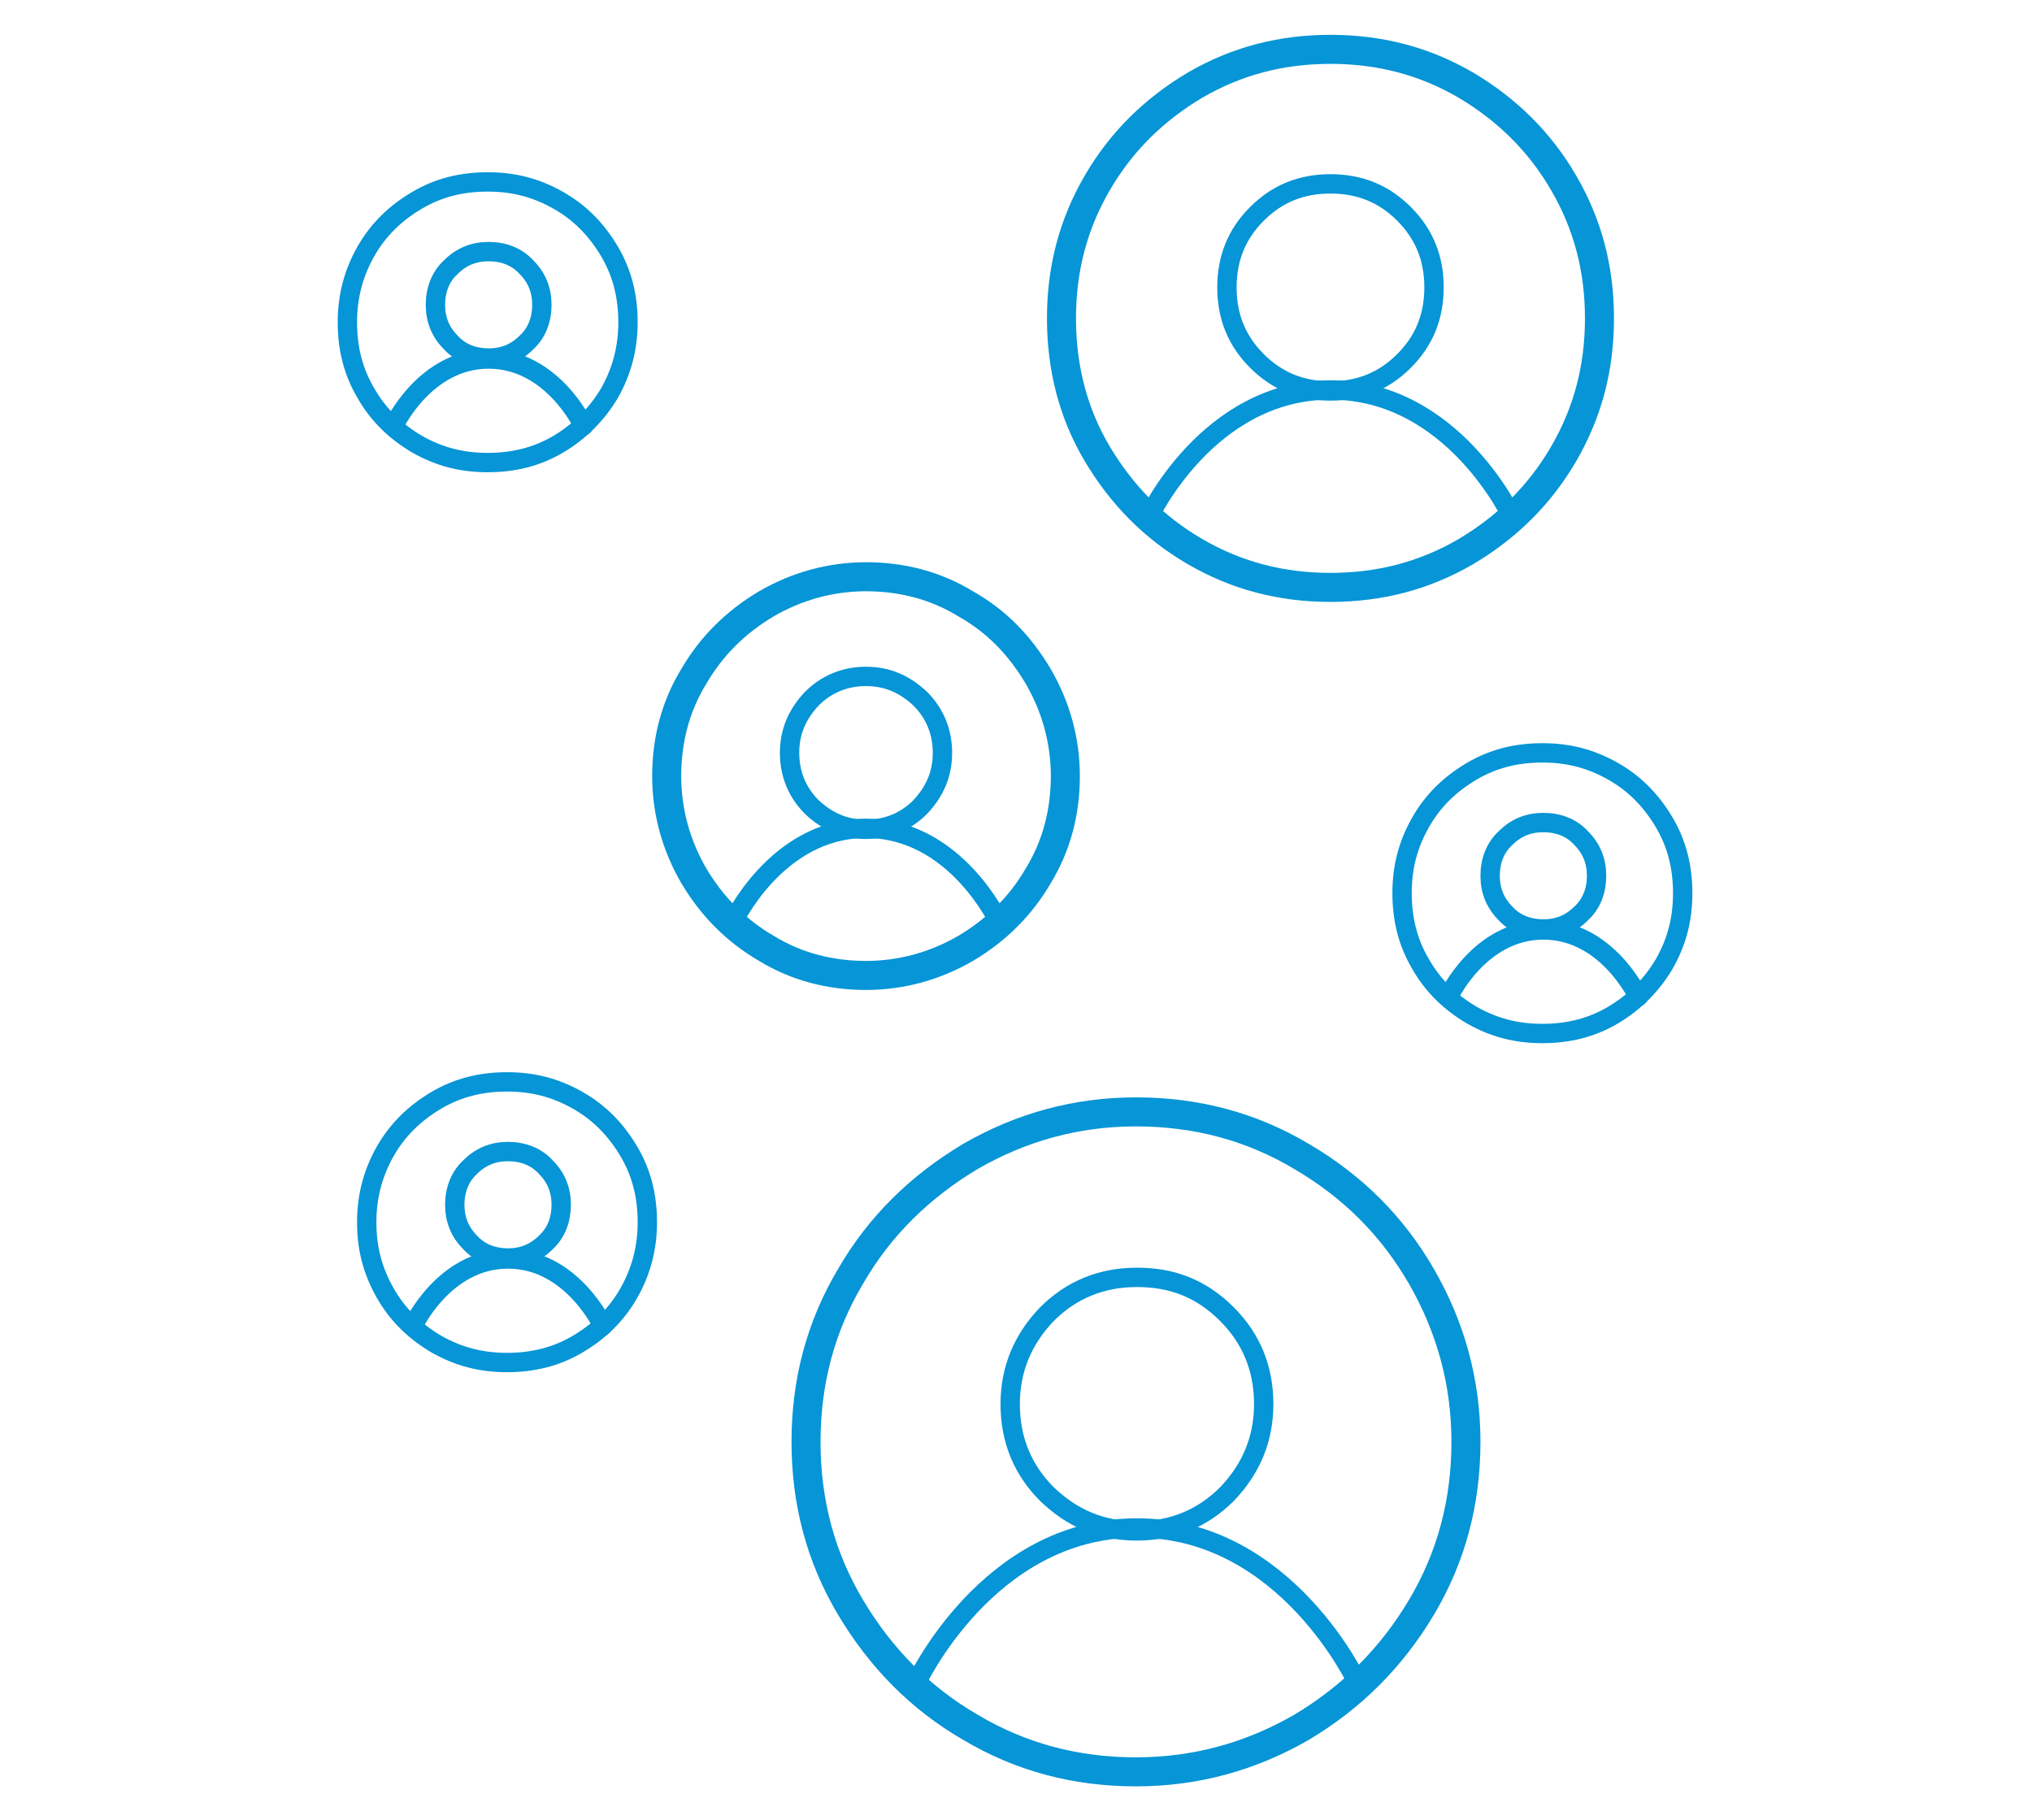
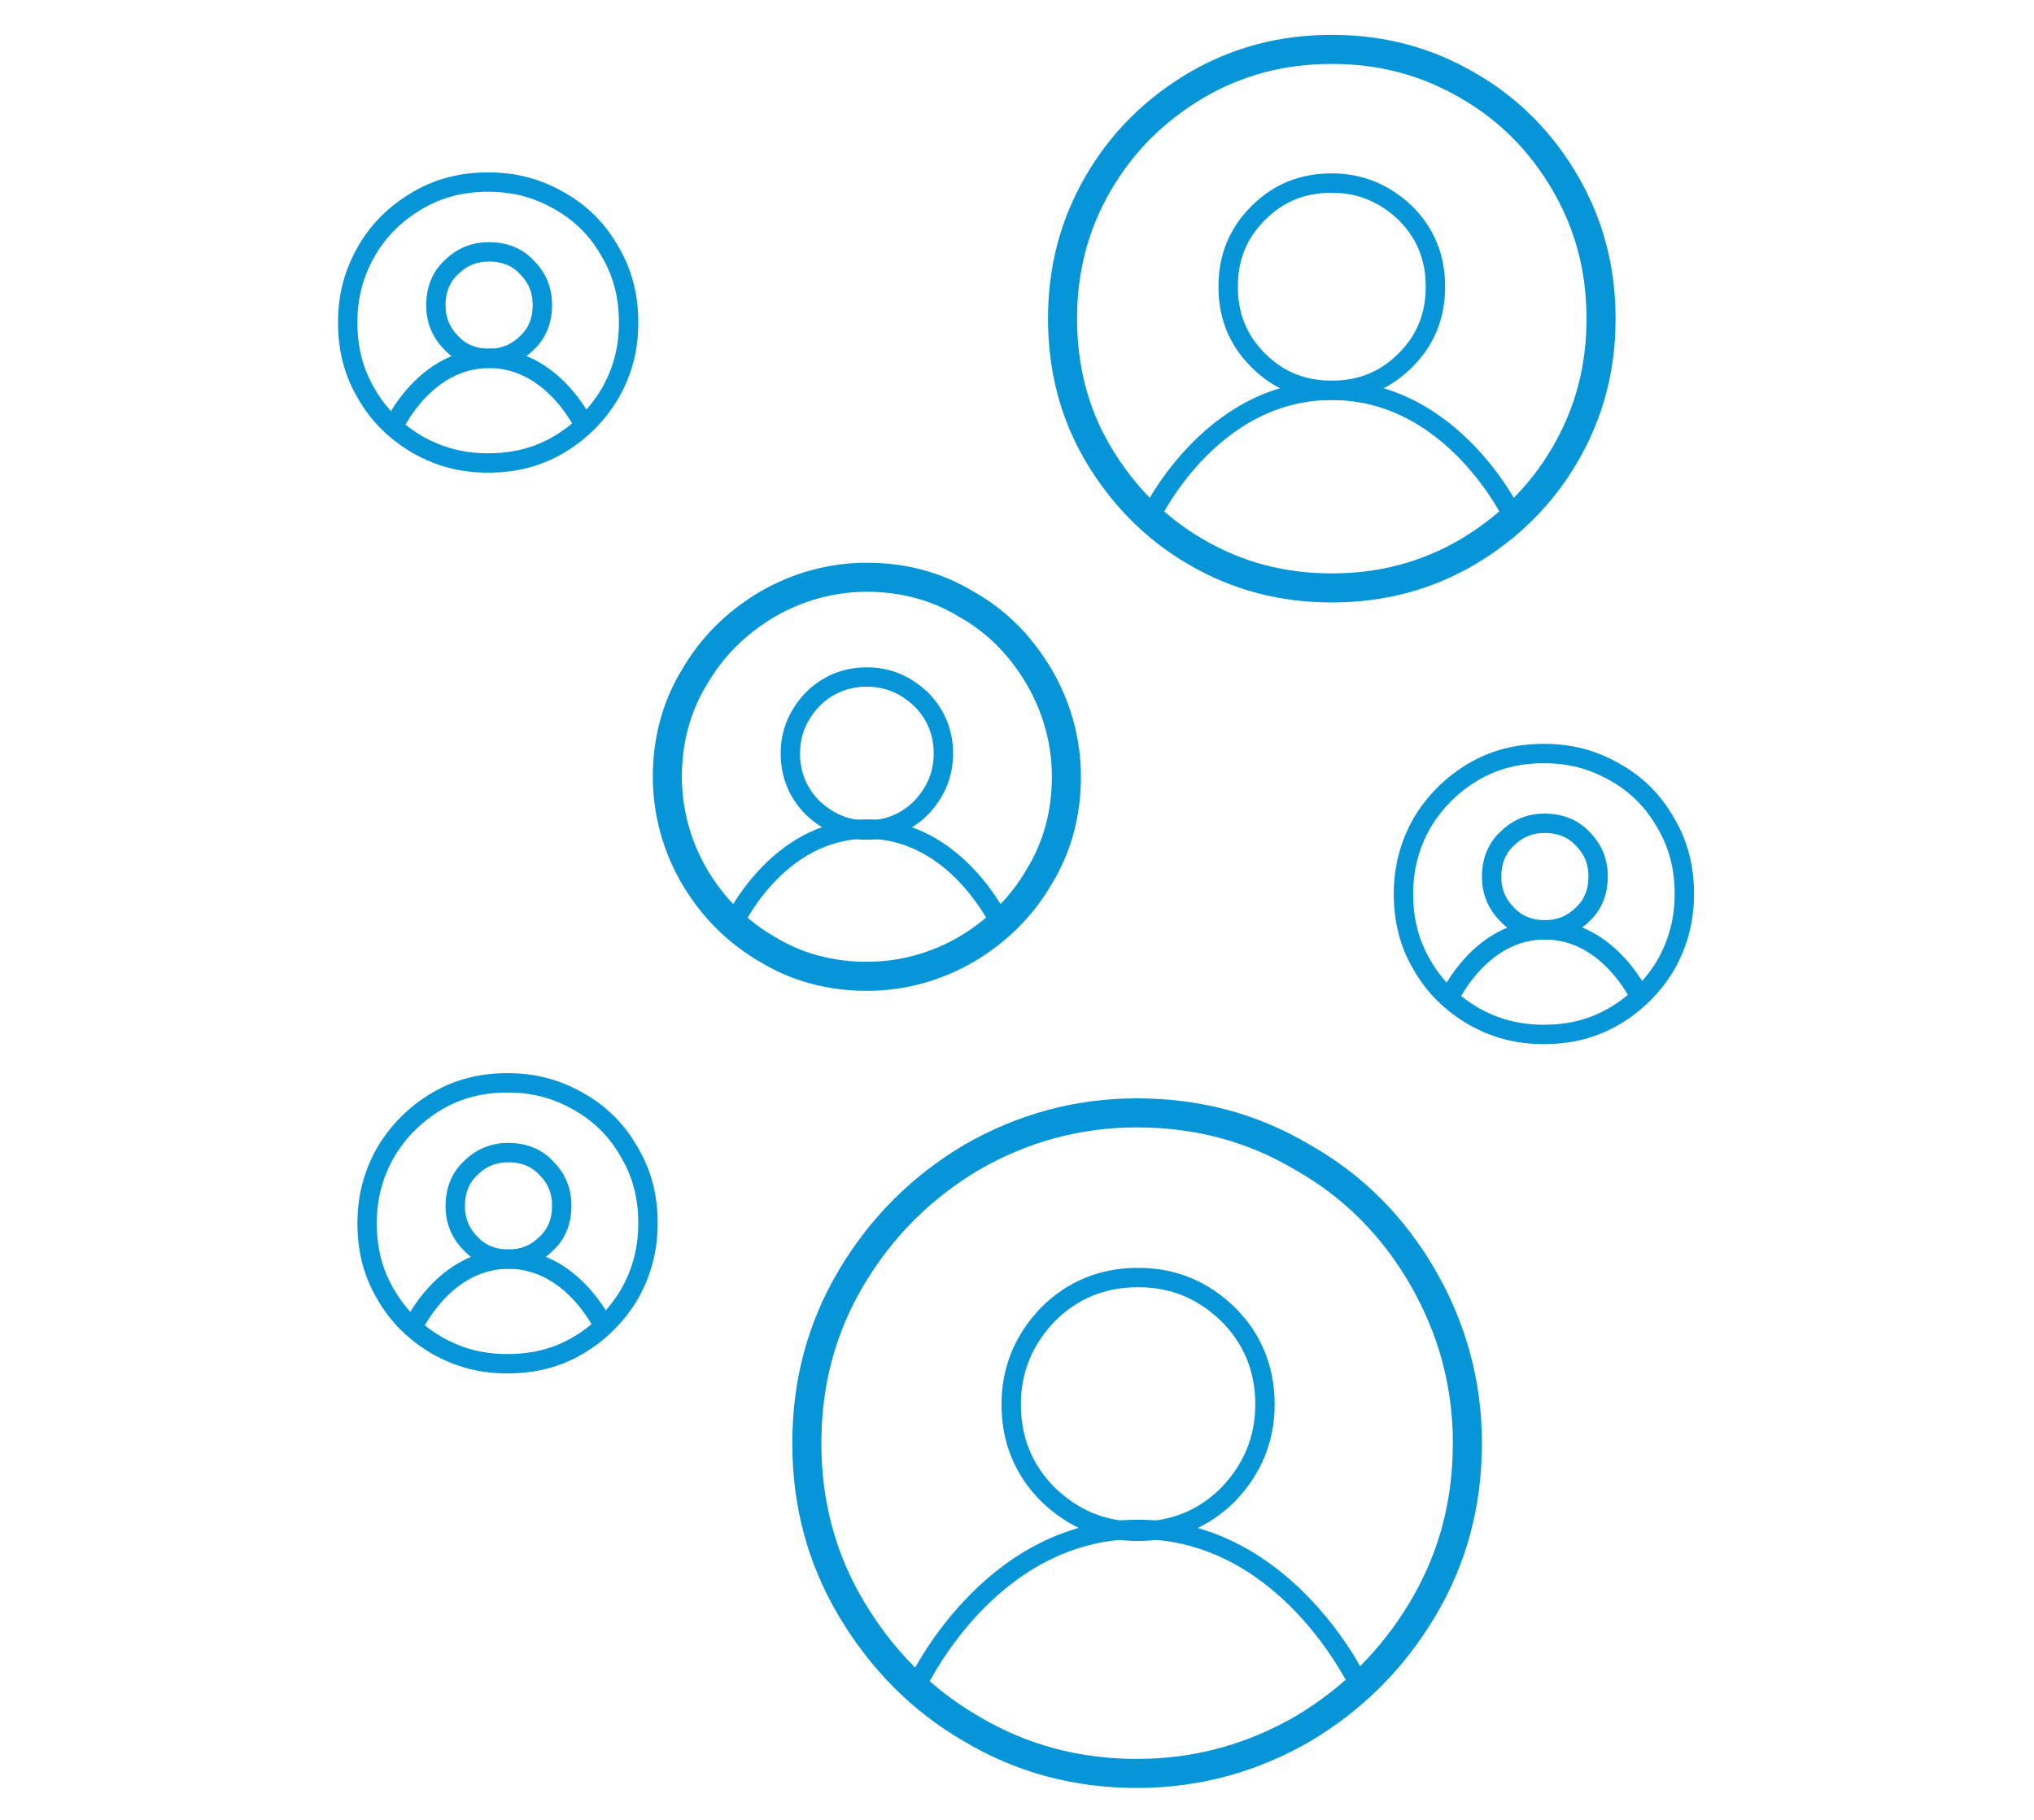
- <svg xmlns="http://www.w3.org/2000/svg" version="1.1" id="compartilos-svg" x="0px" y="0px" viewBox="0 0 210 188" style="enable-background:new 0 0 210 188;" xml:space="preserve">
-   <style type="text/css">
- 	.st0{fill:none;stroke:#0695D6;stroke-width:3;stroke-linecap:round;stroke-linejoin:round;stroke-miterlimit:10;}
- 	.st1{fill:none;stroke:#0695D6;stroke-width:2;stroke-linecap:round;stroke-linejoin:round;stroke-miterlimit:10;}
- </style>
-   <path class="st0" d="M146.9,131.9c3,5.2,4.6,10.9,4.6,17.1s-1.5,11.9-4.6,17.1s-7.2,9.3-12.4,12.4c-5.2,3-10.9,4.6-17.1,4.6  s-11.9-1.5-17.1-4.6c-5.2-3-9.3-7.2-12.4-12.4s-4.6-10.9-4.6-17.1s1.5-11.9,4.6-17.1c3-5.2,7.2-9.3,12.4-12.4  c5.2-3,10.9-4.6,17.1-4.6s11.9,1.5,17.1,4.6C139.8,122.6,143.9,126.7,146.9,131.9z" />
-   <path class="st1" d="M126.8,135.8c2.5,2.5,3.8,5.6,3.8,9.3c0,3.6-1.3,6.7-3.8,9.3c-2.5,2.5-5.6,3.8-9.3,3.8s-6.7-1.3-9.3-3.8  c-2.5-2.5-3.8-5.6-3.8-9.3c0-3.6,1.3-6.7,3.8-9.3c2.5-2.5,5.6-3.8,9.3-3.8S124.2,133.2,126.8,135.8z" />
-   <path class="st1" d="M94.6,174.1c0,0,7.4-16.2,22.9-16.2s22.9,16.2,22.9,16.2" />
-   <path class="st0" d="M161.6,18.9c2.5,4.3,3.7,8.9,3.7,14s-1.2,9.7-3.7,14s-5.9,7.6-10.1,10.1c-4.3,2.5-8.9,3.7-14,3.7  s-9.7-1.2-14-3.7c-4.3-2.5-7.6-5.9-10.1-10.1s-3.7-8.9-3.7-14s1.2-9.7,3.7-14s5.9-7.6,10.1-10.1c4.3-2.5,8.9-3.7,14-3.7  s9.7,1.2,14,3.7C155.7,11.3,159.1,14.6,161.6,18.9z" />
-   <path class="st1" d="M145.1,22.1c2.1,2.1,3.1,4.6,3.1,7.6c0,3-1,5.5-3.1,7.6c-2.1,2.1-4.6,3.1-7.6,3.1s-5.5-1-7.6-3.1  c-2.1-2.1-3.1-4.6-3.1-7.6c0-3,1-5.5,3.1-7.6c2.1-2.1,4.6-3.1,7.6-3.1S143,20,145.1,22.1z" />
-   <path class="st1" d="M118.7,53.5c0,0,6.1-13.2,18.8-13.2s18.8,13.2,18.8,13.2" />
-   <path class="st1" d="M172,85c1.3,2.2,1.9,4.6,1.9,7.3s-0.6,5-1.9,7.3c-1.3,2.2-3.1,4-5.3,5.3c-2.2,1.3-4.6,1.9-7.3,1.9  s-5-0.6-7.3-1.9c-2.2-1.3-4-3-5.3-5.3c-1.3-2.2-1.9-4.6-1.9-7.3s0.6-5,1.9-7.3s3.1-4,5.3-5.3c2.2-1.3,4.6-1.9,7.3-1.9s5,0.6,7.3,1.9  C169,81,170.7,82.8,172,85z" />
-   <path class="st1" d="M163.4,86.6c1.1,1.1,1.6,2.4,1.6,3.9c0,1.5-0.5,2.9-1.6,3.9c-1.1,1.1-2.4,1.6-3.9,1.6s-2.9-0.5-3.9-1.6  c-1.1-1.1-1.6-2.4-1.6-3.9c0-1.5,0.5-2.9,1.6-3.9c1.1-1.1,2.4-1.6,3.9-1.6S162.4,85.5,163.4,86.6z" />
-   <path class="st1" d="M149.7,103c0,0,3.2-6.9,9.8-6.9s9.8,6.9,9.8,6.9" />
-   <path class="st1" d="M63,26c1.3,2.2,1.9,4.6,1.9,7.3c0,2.6-0.6,5-1.9,7.3c-1.3,2.2-3.1,4-5.3,5.3c-2.2,1.3-4.6,1.9-7.3,1.9  s-5-0.6-7.3-1.9c-2.2-1.3-4-3-5.3-5.3c-1.3-2.2-1.9-4.6-1.9-7.3c0-2.6,0.6-5,1.9-7.3s3.1-4,5.3-5.3c2.2-1.3,4.6-1.9,7.3-1.9  s5,0.6,7.3,1.9C60,22,61.7,23.8,63,26z" />
-   <path class="st1" d="M54.4,27.6c1.1,1.1,1.6,2.4,1.6,3.9c0,1.5-0.5,2.9-1.6,3.9c-1.1,1.1-2.4,1.6-3.9,1.6s-2.9-0.5-3.9-1.6  c-1.1-1.1-1.6-2.4-1.6-3.9c0-1.5,0.5-2.9,1.6-3.9c1.1-1.1,2.4-1.6,3.9-1.6S53.4,26.5,54.4,27.6z" />
-   <path class="st1" d="M40.7,44c0,0,3.2-6.9,9.8-6.9s9.8,6.9,9.8,6.9" />
-   <path class="st1" d="M65,119c1.3,2.2,1.9,4.6,1.9,7.3c0,2.6-0.6,5-1.9,7.3s-3.1,4-5.3,5.3c-2.2,1.3-4.6,1.9-7.3,1.9s-5-0.6-7.3-1.9  c-2.2-1.3-4-3-5.3-5.3s-1.9-4.6-1.9-7.3c0-2.6,0.6-5,1.9-7.3s3.1-4,5.3-5.3c2.2-1.3,4.6-1.9,7.3-1.9s5,0.6,7.3,1.9  C62,115,63.7,116.8,65,119z" />
-   <path class="st1" d="M56.4,120.6c1.1,1.1,1.6,2.4,1.6,3.9c0,1.5-0.5,2.9-1.6,3.9c-1.1,1.1-2.4,1.6-3.9,1.6s-2.9-0.5-3.9-1.6  c-1.1-1.1-1.6-2.4-1.6-3.9c0-1.5,0.5-2.9,1.6-3.9c1.1-1.1,2.4-1.6,3.9-1.6S55.4,119.5,56.4,120.6z" />
-   <path class="st1" d="M42.7,137c0,0,3.2-6.9,9.8-6.9s9.8,6.9,9.8,6.9" />
-   <path class="st0" d="M107.3,69.9c1.8,3.1,2.8,6.6,2.8,10.3c0,3.7-0.9,7.2-2.8,10.3c-1.8,3.1-4.3,5.6-7.5,7.5  c-3.1,1.8-6.6,2.8-10.3,2.8s-7.2-0.9-10.3-2.8c-3.1-1.8-5.6-4.3-7.5-7.5c-1.8-3.1-2.8-6.6-2.8-10.3c0-3.7,0.9-7.2,2.8-10.3  c1.8-3.1,4.3-5.6,7.5-7.5c3.1-1.8,6.6-2.8,10.3-2.8s7.2,0.9,10.3,2.8C103,64.2,105.4,66.7,107.3,69.9z" />
-   <path class="st1" d="M95.1,72.2c1.5,1.5,2.3,3.4,2.3,5.6c0,2.2-0.8,4-2.3,5.6c-1.5,1.5-3.4,2.3-5.6,2.3s-4-0.8-5.6-2.3  c-1.5-1.5-2.3-3.4-2.3-5.6c0-2.2,0.8-4,2.3-5.6c1.5-1.5,3.4-2.3,5.6-2.3S93.5,70.7,95.1,72.2z" />
-   <path class="st1" d="M75.7,95.4c0,0,4.5-9.8,13.8-9.8s13.8,9.8,13.8,9.8" />
+ <svg xmlns="http://www.w3.org/2000/svg" version="1.1" id="compartilos-svg" x="0px" y="0px" viewBox="0 0 210 187.9" style="enable-background:new 0 0 210 187.9;" xml:space="preserve">
+   <path style="fill:none;stroke:#0695D6;stroke-width:3;stroke-linecap:round;stroke-linejoin:round;stroke-miterlimit:10;" d="  M146.9,131.9c3,5.2,4.6,10.9,4.6,17.1s-1.5,11.9-4.6,17.1s-7.2,9.3-12.4,12.4c-5.2,3-10.9,4.6-17.1,4.6s-11.9-1.5-17.1-4.6  c-5.2-3-9.3-7.2-12.4-12.4s-4.6-10.9-4.6-17.1s1.5-11.9,4.6-17.1s7.2-9.3,12.4-12.4c5.2-3,10.9-4.6,17.1-4.6s11.9,1.5,17.1,4.6  C139.8,122.5,143.9,126.7,146.9,131.9z" />
+   <path style="fill:none;stroke:#0695D6;stroke-width:2;stroke-linecap:round;stroke-linejoin:round;stroke-miterlimit:10;" d="  M126.8,135.7c2.5,2.5,3.8,5.6,3.8,9.3c0,3.6-1.3,6.7-3.8,9.3c-2.5,2.5-5.6,3.8-9.3,3.8s-6.7-1.3-9.3-3.8c-2.5-2.5-3.8-5.6-3.8-9.3  c0-3.6,1.3-6.7,3.8-9.3c2.5-2.5,5.6-3.8,9.3-3.8S124.2,133.2,126.8,135.7z" />
+   <path style="fill:none;stroke:#0695D6;stroke-width:2;stroke-linecap:round;stroke-linejoin:round;stroke-miterlimit:10;" d="  M94.6,174.1c0,0,7.4-16.2,22.9-16.2s22.9,16.2,22.9,16.2" />
+   <path style="fill:none;stroke:#0695D6;stroke-width:3;stroke-linecap:round;stroke-linejoin:round;stroke-miterlimit:10;" d="  M161.6,18.9c2.5,4.3,3.7,8.9,3.7,14s-1.2,9.7-3.7,14s-5.9,7.6-10.1,10.1c-4.3,2.5-8.9,3.7-14,3.7s-9.7-1.2-14-3.7  c-4.3-2.5-7.6-5.9-10.1-10.1s-3.7-8.9-3.7-14s1.2-9.7,3.7-14s5.9-7.6,10.1-10.1c4.3-2.5,8.9-3.7,14-3.7s9.7,1.2,14,3.7  C155.7,11.2,159.1,14.6,161.6,18.9z" />
+   <path style="fill:none;stroke:#0695D6;stroke-width:2;stroke-linecap:round;stroke-linejoin:round;stroke-miterlimit:10;" d="  M145.1,22c2.1,2.1,3.1,4.6,3.1,7.6c0,3-1,5.5-3.1,7.6c-2.1,2.1-4.6,3.1-7.6,3.1s-5.5-1-7.6-3.1c-2.1-2.1-3.1-4.6-3.1-7.6  c0-3,1-5.5,3.1-7.6c2.1-2.1,4.6-3.1,7.6-3.1S143,20,145.1,22z" />
+   <path style="fill:none;stroke:#0695D6;stroke-width:2;stroke-linecap:round;stroke-linejoin:round;stroke-miterlimit:10;" d="  M118.7,53.5c0,0,6.1-13.2,18.8-13.2s18.8,13.2,18.8,13.2" />
+   <path style="fill:none;stroke:#0695D6;stroke-width:2;stroke-linecap:round;stroke-linejoin:round;stroke-miterlimit:10;" d="  M172,85c1.3,2.2,1.9,4.6,1.9,7.3c0,2.6-0.6,5-1.9,7.3c-1.3,2.2-3.1,4-5.3,5.3c-2.2,1.3-4.6,1.9-7.3,1.9s-5-0.6-7.3-1.9  c-2.2-1.3-4-3-5.3-5.3c-1.3-2.2-1.9-4.6-1.9-7.3c0-2.6,0.6-5,1.9-7.3c1.3-2.2,3.1-4,5.3-5.3c2.2-1.3,4.6-1.9,7.3-1.9s5,0.6,7.3,1.9  C169,81,170.7,82.7,172,85z" />
+   <path style="fill:none;stroke:#0695D6;stroke-width:2;stroke-linecap:round;stroke-linejoin:round;stroke-miterlimit:10;" d="  M163.4,86.6c1.1,1.1,1.6,2.4,1.6,3.9c0,1.5-0.5,2.9-1.6,3.9c-1.1,1.1-2.4,1.6-3.9,1.6s-2.9-0.5-3.9-1.6c-1.1-1.1-1.6-2.4-1.6-3.9  c0-1.5,0.5-2.9,1.6-3.9c1.1-1.1,2.4-1.6,3.9-1.6S162.4,85.5,163.4,86.6z" />
+   <path style="fill:none;stroke:#0695D6;stroke-width:2;stroke-linecap:round;stroke-linejoin:round;stroke-miterlimit:10;" d="  M149.7,102.9c0,0,3.2-6.9,9.8-6.9s9.8,6.9,9.8,6.9" />
+   <path style="fill:none;stroke:#0695D6;stroke-width:2;stroke-linecap:round;stroke-linejoin:round;stroke-miterlimit:10;" d="M63,26  c1.3,2.2,1.9,4.6,1.9,7.3s-0.6,5-1.9,7.3c-1.3,2.2-3.1,4-5.3,5.3c-2.2,1.3-4.6,1.9-7.3,1.9s-5-0.6-7.3-1.9c-2.2-1.3-4-3-5.3-5.3  c-1.3-2.2-1.9-4.6-1.9-7.3s0.6-5,1.9-7.3s3.1-4,5.3-5.3c2.2-1.3,4.6-1.9,7.3-1.9s5,0.6,7.3,1.9C60,22,61.7,23.7,63,26z" />
+   <path style="fill:none;stroke:#0695D6;stroke-width:2;stroke-linecap:round;stroke-linejoin:round;stroke-miterlimit:10;" d="  M54.4,27.6c1.1,1.1,1.6,2.4,1.6,3.9c0,1.5-0.5,2.9-1.6,3.9c-1.1,1.1-2.4,1.6-3.9,1.6s-2.9-0.5-3.9-1.6c-1.1-1.1-1.6-2.4-1.6-3.9  c0-1.5,0.5-2.9,1.6-3.9c1.1-1.1,2.4-1.6,3.9-1.6S53.4,26.5,54.4,27.6z" />
+   <path style="fill:none;stroke:#0695D6;stroke-width:2;stroke-linecap:round;stroke-linejoin:round;stroke-miterlimit:10;" d="  M40.7,43.9c0,0,3.2-6.9,9.8-6.9s9.8,6.9,9.8,6.9" />
+   <path style="fill:none;stroke:#0695D6;stroke-width:2;stroke-linecap:round;stroke-linejoin:round;stroke-miterlimit:10;" d="  M65,119c1.3,2.2,1.9,4.6,1.9,7.3c0,2.6-0.6,5-1.9,7.3c-1.3,2.2-3.1,4-5.3,5.3c-2.2,1.3-4.6,1.9-7.3,1.9s-5-0.6-7.3-1.9  c-2.2-1.3-4-3-5.3-5.3c-1.3-2.2-1.9-4.6-1.9-7.3c0-2.6,0.6-5,1.9-7.3c1.3-2.2,3.1-4,5.3-5.3c2.2-1.3,4.6-1.9,7.3-1.9s5,0.6,7.3,1.9  C62,115,63.7,116.7,65,119z" />
+   <path style="fill:none;stroke:#0695D6;stroke-width:2;stroke-linecap:round;stroke-linejoin:round;stroke-miterlimit:10;" d="  M56.4,120.6c1.1,1.1,1.6,2.4,1.6,3.9c0,1.5-0.5,2.9-1.6,3.9c-1.1,1.1-2.4,1.6-3.9,1.6s-2.9-0.5-3.9-1.6c-1.1-1.1-1.6-2.4-1.6-3.9  c0-1.5,0.5-2.9,1.6-3.9c1.1-1.1,2.4-1.6,3.9-1.6S55.4,119.5,56.4,120.6z" />
+   <path style="fill:none;stroke:#0695D6;stroke-width:2;stroke-linecap:round;stroke-linejoin:round;stroke-miterlimit:10;" d="  M42.7,136.9c0,0,3.2-6.9,9.8-6.9s9.8,6.9,9.8,6.9" />
+   <path style="fill:none;stroke:#0695D6;stroke-width:3;stroke-linecap:round;stroke-linejoin:round;stroke-miterlimit:10;" d="  M107.3,69.9c1.8,3.1,2.8,6.6,2.8,10.3c0,3.7-0.9,7.2-2.8,10.3c-1.8,3.1-4.3,5.6-7.5,7.5c-3.1,1.8-6.6,2.8-10.3,2.8  s-7.2-0.9-10.3-2.8c-3.1-1.8-5.6-4.3-7.5-7.5c-1.8-3.1-2.8-6.6-2.8-10.3c0-3.7,0.9-7.2,2.8-10.3c1.8-3.1,4.3-5.6,7.5-7.5  c3.1-1.8,6.6-2.8,10.3-2.8s7.2,0.9,10.3,2.8C103,64.2,105.4,66.7,107.3,69.9z" />
+   <path style="fill:none;stroke:#0695D6;stroke-width:2;stroke-linecap:round;stroke-linejoin:round;stroke-miterlimit:10;" d="  M95.1,72.2c1.5,1.5,2.3,3.4,2.3,5.6c0,2.2-0.8,4-2.3,5.6c-1.5,1.5-3.4,2.3-5.6,2.3s-4-0.8-5.6-2.3c-1.5-1.5-2.3-3.4-2.3-5.6  c0-2.2,0.8-4,2.3-5.6c1.5-1.5,3.4-2.3,5.6-2.3S93.5,70.7,95.1,72.2z" />
+   <path style="fill:none;stroke:#0695D6;stroke-width:2;stroke-linecap:round;stroke-linejoin:round;stroke-miterlimit:10;" d="  M75.7,95.4c0,0,4.5-9.8,13.8-9.8s13.8,9.8,13.8,9.8" />
</svg>
